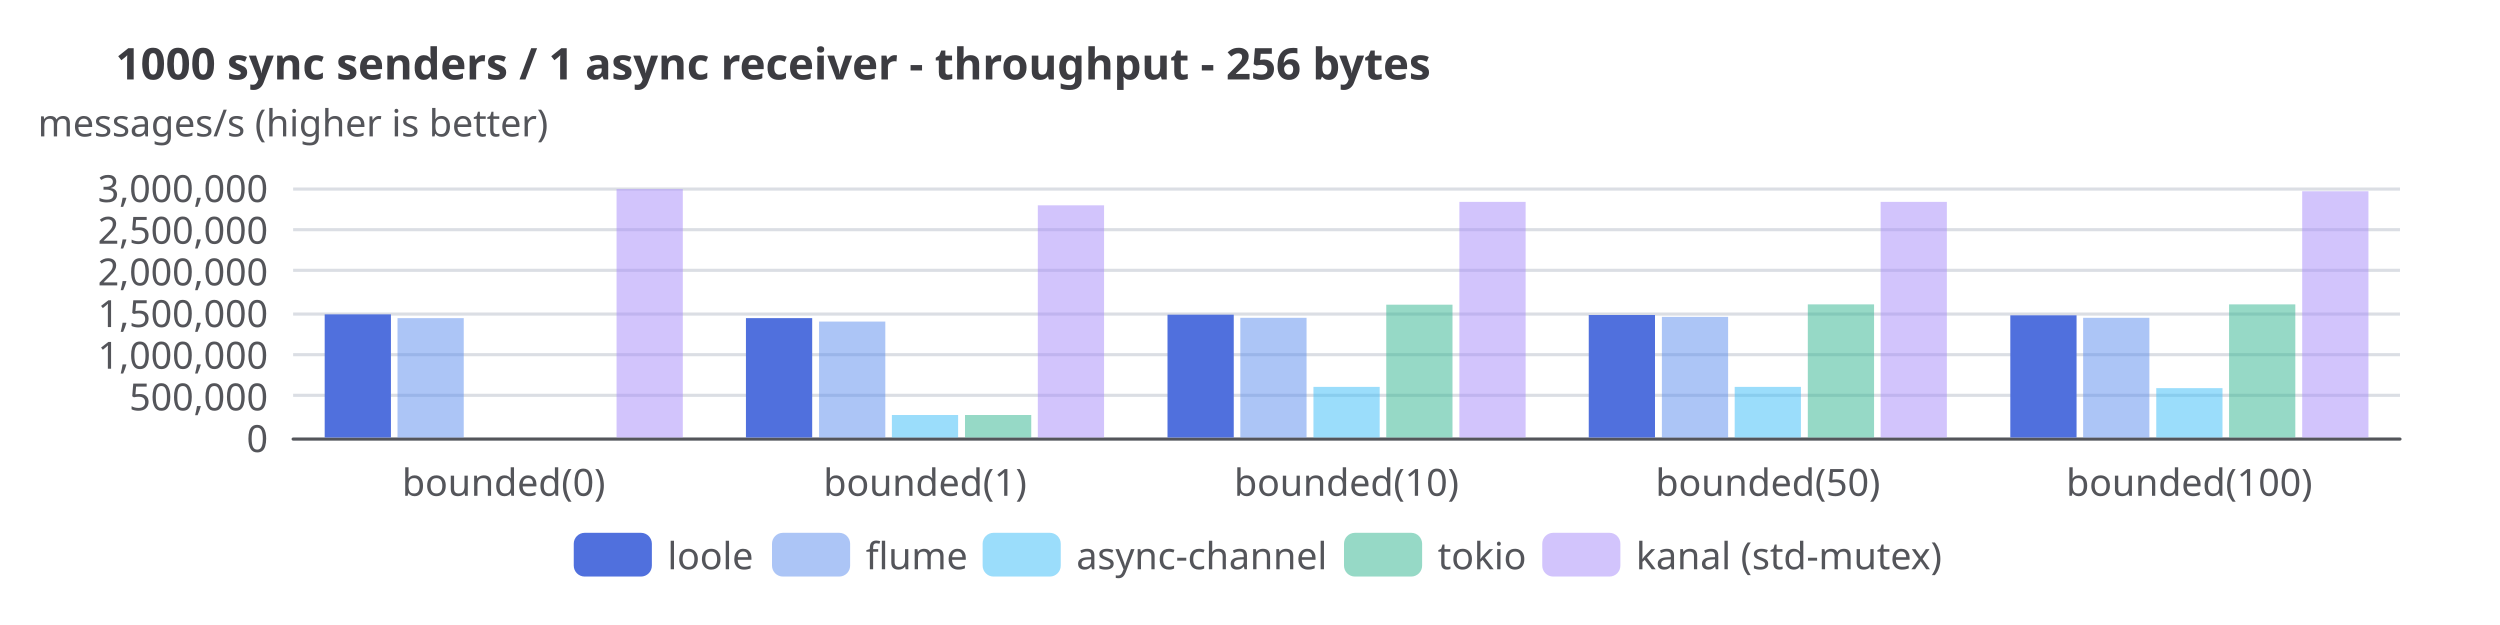
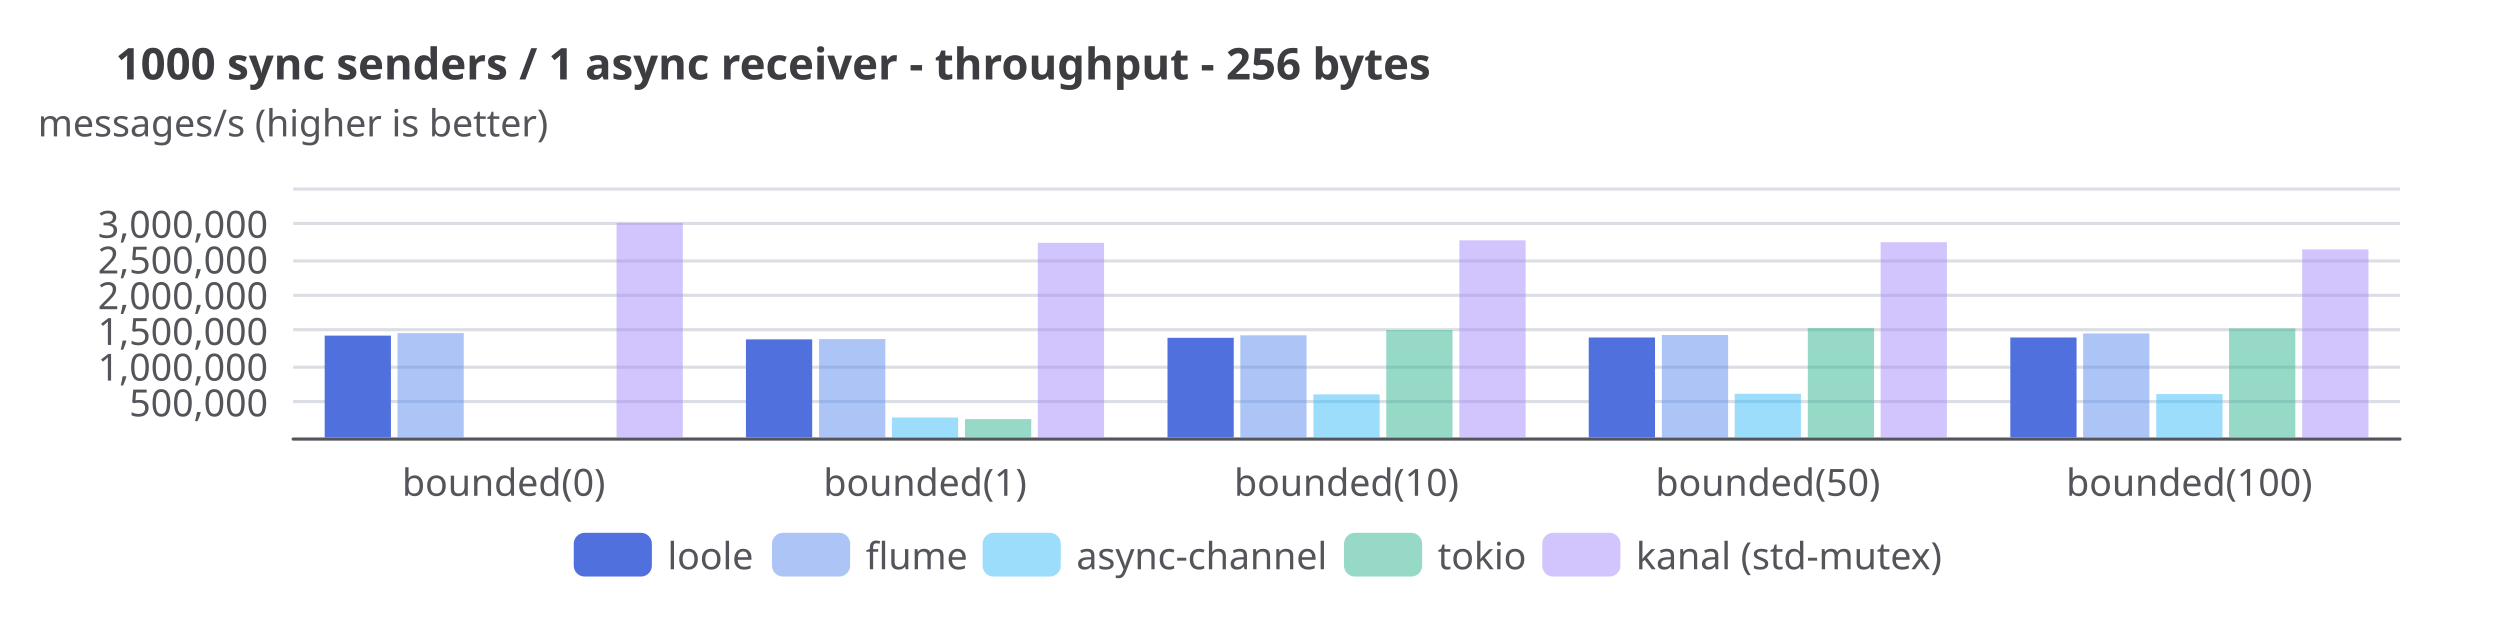
<svg xmlns="http://www.w3.org/2000/svg" width="800" height="200" version="1.1" baseProfile="full" viewBox="0 0 800 200">
  <rect width="800" height="200" x="0" y="0" fill="white" />
  <path d="M93.8 140.5L768 140.5" fill="none" pointer-events="visible" stroke="#dbdee4" class="zr3-cls-22" />
-   <path d="M93.8 126.5L768 126.5" fill="none" pointer-events="visible" stroke="#dbdee4" class="zr3-cls-22" />
-   <path d="M93.8 113.5L768 113.5" fill="none" pointer-events="visible" stroke="#dbdee4" class="zr3-cls-22" />
-   <path d="M93.8 100.5L768 100.5" fill="none" pointer-events="visible" stroke="#dbdee4" class="zr3-cls-22" />
-   <path d="M93.8 86.5L768 86.5" fill="none" pointer-events="visible" stroke="#dbdee4" class="zr3-cls-22" />
-   <path d="M93.8 73.5L768 73.5" fill="none" pointer-events="visible" stroke="#dbdee4" class="zr3-cls-22" />
+   <path d="M93.8 128.5L768 128.5" fill="none" pointer-events="visible" stroke="#dbdee4" class="zr3-cls-22" />
+   <path d="M93.8 117.5L768 117.5" fill="none" pointer-events="visible" stroke="#dbdee4" class="zr3-cls-22" />
+   <path d="M93.8 105.5L768 105.5" fill="none" pointer-events="visible" stroke="#dbdee4" class="zr3-cls-22" />
+   <path d="M93.8 94.5L768 94.5" fill="none" pointer-events="visible" stroke="#dbdee4" class="zr3-cls-22" />
+   <path d="M93.8 83.5L768 83.5" fill="none" pointer-events="visible" stroke="#dbdee4" class="zr3-cls-22" />
+   <path d="M93.8 71.5L768 71.5" fill="none" pointer-events="visible" stroke="#dbdee4" class="zr3-cls-22" />
  <path d="M93.8 60.5L768 60.5" fill="none" pointer-events="visible" stroke="#dbdee4" class="zr3-cls-22" />
  <text dominant-baseline="central" text-anchor="middle" style="font-size:12px;font-family:sans-serif;" xml:space="preserve" y="-6" transform="translate(93.76 45)" fill="#54555a">messages/s (higher is better)</text>
  <path d="M93.8 140.5L768 140.5" fill="none" pointer-events="visible" stroke="#54555a" stroke-linecap="round" class="zr3-cls-22" />
-   <text dominant-baseline="central" text-anchor="end" style="font-size:12px;font-family:sans-serif;" transform="translate(85.76 140)" fill="#54555a">0</text>
-   <text dominant-baseline="central" text-anchor="end" style="font-size:12px;font-family:sans-serif;" transform="translate(85.76 126.6667)" fill="#54555a">500,000</text>
-   <text dominant-baseline="central" text-anchor="end" style="font-size:12px;font-family:sans-serif;" transform="translate(85.76 113.3333)" fill="#54555a">1,000,000</text>
-   <text dominant-baseline="central" text-anchor="end" style="font-size:12px;font-family:sans-serif;" transform="translate(85.76 100)" fill="#54555a">1,500,000</text>
-   <text dominant-baseline="central" text-anchor="end" style="font-size:12px;font-family:sans-serif;" transform="translate(85.76 86.6667)" fill="#54555a">2,000,000</text>
-   <text dominant-baseline="central" text-anchor="end" style="font-size:12px;font-family:sans-serif;" transform="translate(85.76 73.3333)" fill="#54555a">2,500,000</text>
-   <text dominant-baseline="central" text-anchor="end" style="font-size:12px;font-family:sans-serif;" transform="translate(85.76 60)" fill="#54555a">3,000,000</text>
+   <text dominant-baseline="central" text-anchor="end" style="font-size:12px;font-family:sans-serif;" transform="translate(85.76 128.5714)" fill="#54555a">500,000</text>
+   <text dominant-baseline="central" text-anchor="end" style="font-size:12px;font-family:sans-serif;" transform="translate(85.76 117.1429)" fill="#54555a">1,000,000</text>
+   <text dominant-baseline="central" text-anchor="end" style="font-size:12px;font-family:sans-serif;" transform="translate(85.76 105.7143)" fill="#54555a">1,500,000</text>
+   <text dominant-baseline="central" text-anchor="end" style="font-size:12px;font-family:sans-serif;" transform="translate(85.76 94.2857)" fill="#54555a">2,000,000</text>
+   <text dominant-baseline="central" text-anchor="end" style="font-size:12px;font-family:sans-serif;" transform="translate(85.76 82.8571)" fill="#54555a">2,500,000</text>
+   <text dominant-baseline="central" text-anchor="end" style="font-size:12px;font-family:sans-serif;" transform="translate(85.76 71.4286)" fill="#54555a">3,000,000</text>
  <text dominant-baseline="central" text-anchor="middle" style="font-size:12px;font-family:sans-serif;" y="6" transform="translate(161.184 148)" fill="#54555a">bounded(0)</text>
  <text dominant-baseline="central" text-anchor="middle" style="font-size:12px;font-family:sans-serif;" y="6" transform="translate(296.032 148)" fill="#54555a">bounded(1)</text>
  <text dominant-baseline="central" text-anchor="middle" style="font-size:12px;font-family:sans-serif;" y="6" transform="translate(430.88 148)" fill="#54555a">bounded(10)</text>
  <text dominant-baseline="central" text-anchor="middle" style="font-size:12px;font-family:sans-serif;" y="6" transform="translate(565.728 148)" fill="#54555a">bounded(50)</text>
  <text dominant-baseline="central" text-anchor="middle" style="font-size:12px;font-family:sans-serif;" y="6" transform="translate(700.576 148)" fill="#54555a">bounded(100)</text>
-   <path d="M103.9 140l21.2 0l0 -39.4l-21.2 0Z" fill="#5070dd" ecmeta_series_index="0" ecmeta_data_index="0" ecmeta_ssr_type="chart" class="zr3-cls-23" />
-   <path d="M238.7 140l21.2 0l0 -38.2l-21.2 0Z" fill="#5070dd" ecmeta_series_index="0" ecmeta_data_index="1" ecmeta_ssr_type="chart" class="zr3-cls-23" />
-   <path d="M373.6 140l21.2 0l0 -39.3l-21.2 0Z" fill="#5070dd" ecmeta_series_index="0" ecmeta_data_index="2" ecmeta_ssr_type="chart" class="zr3-cls-23" />
-   <path d="M508.4 140l21.2 0l0 -39.2l-21.2 0Z" fill="#5070dd" ecmeta_series_index="0" ecmeta_data_index="3" ecmeta_ssr_type="chart" class="zr3-cls-23" />
-   <path d="M643.3 140l21.2 0l0 -39.1l-21.2 0Z" fill="#5070dd" ecmeta_series_index="0" ecmeta_data_index="4" ecmeta_ssr_type="chart" class="zr3-cls-23" />
-   <path d="M127.2 140l21.2 0l0 -38.2l-21.2 0Z" fill="rgb(91,141,239)" fill-opacity="0.5" ecmeta_series_index="1" ecmeta_data_index="0" ecmeta_ssr_type="chart" class="zr3-cls-24" />
-   <path d="M262.1 140l21.2 0l0 -37.1l-21.2 0Z" fill="rgb(91,141,239)" fill-opacity="0.5" ecmeta_series_index="1" ecmeta_data_index="1" ecmeta_ssr_type="chart" class="zr3-cls-24" />
-   <path d="M396.9 140l21.2 0l0 -38.3l-21.2 0Z" fill="rgb(91,141,239)" fill-opacity="0.5" ecmeta_series_index="1" ecmeta_data_index="2" ecmeta_ssr_type="chart" class="zr3-cls-24" />
-   <path d="M531.8 140l21.2 0l0 -38.6l-21.2 0Z" fill="rgb(91,141,239)" fill-opacity="0.5" ecmeta_series_index="1" ecmeta_data_index="3" ecmeta_ssr_type="chart" class="zr3-cls-24" />
-   <path d="M666.6 140l21.2 0l0 -38.3l-21.2 0Z" fill="rgb(91,141,239)" fill-opacity="0.5" ecmeta_series_index="1" ecmeta_data_index="4" ecmeta_ssr_type="chart" class="zr3-cls-24" />
-   <path d="M285.4 140l21.2 0l0 -7.2l-21.2 0Z" fill="rgb(56,189,248)" fill-opacity="0.5" ecmeta_series_index="2" ecmeta_data_index="1" ecmeta_ssr_type="chart" class="zr3-cls-25" />
-   <path d="M420.3 140l21.2 0l0 -16.2l-21.2 0Z" fill="rgb(56,189,248)" fill-opacity="0.5" ecmeta_series_index="2" ecmeta_data_index="2" ecmeta_ssr_type="chart" class="zr3-cls-25" />
-   <path d="M555.1 140l21.2 0l0 -16.2l-21.2 0Z" fill="rgb(56,189,248)" fill-opacity="0.5" ecmeta_series_index="2" ecmeta_data_index="3" ecmeta_ssr_type="chart" class="zr3-cls-25" />
-   <path d="M690 140l21.2 0l0 -15.8l-21.2 0Z" fill="rgb(56,189,248)" fill-opacity="0.5" ecmeta_series_index="2" ecmeta_data_index="4" ecmeta_ssr_type="chart" class="zr3-cls-25" />
-   <path d="M308.8 140l21.2 0l0 -7.2l-21.2 0Z" fill="rgb(47,181,142)" fill-opacity="0.5" ecmeta_series_index="3" ecmeta_data_index="1" ecmeta_ssr_type="chart" class="zr3-cls-26" />
-   <path d="M443.6 140l21.2 0l0 -42.5l-21.2 0Z" fill="rgb(47,181,142)" fill-opacity="0.5" ecmeta_series_index="3" ecmeta_data_index="2" ecmeta_ssr_type="chart" class="zr3-cls-26" />
-   <path d="M578.5 140l21.2 0l0 -42.6l-21.2 0Z" fill="rgb(47,181,142)" fill-opacity="0.5" ecmeta_series_index="3" ecmeta_data_index="3" ecmeta_ssr_type="chart" class="zr3-cls-26" />
-   <path d="M713.3 140l21.2 0l0 -42.6l-21.2 0Z" fill="rgb(47,181,142)" fill-opacity="0.5" ecmeta_series_index="3" ecmeta_data_index="4" ecmeta_ssr_type="chart" class="zr3-cls-26" />
-   <path d="M197.3 140l21.2 0l0 -79.5l-21.2 0Z" fill="rgb(167,139,250)" fill-opacity="0.5" ecmeta_series_index="4" ecmeta_data_index="0" ecmeta_ssr_type="chart" class="zr3-cls-27" />
-   <path d="M332.1 140l21.2 0l0 -74.3l-21.2 0Z" fill="rgb(167,139,250)" fill-opacity="0.5" ecmeta_series_index="4" ecmeta_data_index="1" ecmeta_ssr_type="chart" class="zr3-cls-27" />
-   <path d="M467 140l21.2 0l0 -75.4l-21.2 0Z" fill="rgb(167,139,250)" fill-opacity="0.5" ecmeta_series_index="4" ecmeta_data_index="2" ecmeta_ssr_type="chart" class="zr3-cls-27" />
-   <path d="M601.8 140l21.2 0l0 -75.4l-21.2 0Z" fill="rgb(167,139,250)" fill-opacity="0.5" ecmeta_series_index="4" ecmeta_data_index="3" ecmeta_ssr_type="chart" class="zr3-cls-27" />
-   <path d="M736.7 140l21.2 0l0 -78.8l-21.2 0Z" fill="rgb(167,139,250)" fill-opacity="0.5" ecmeta_series_index="4" ecmeta_data_index="4" ecmeta_ssr_type="chart" class="zr3-cls-27" />
+   <path d="M103.9 140l21.2 0l0 -32.6l-21.2 0Z" fill="#5070dd" ecmeta_series_index="0" ecmeta_data_index="0" ecmeta_ssr_type="chart" class="zr3-cls-23" />
+   <path d="M238.7 140l21.2 0l0 -31.4l-21.2 0Z" fill="#5070dd" ecmeta_series_index="0" ecmeta_data_index="1" ecmeta_ssr_type="chart" class="zr3-cls-23" />
+   <path d="M373.6 140l21.2 0l0 -31.9l-21.2 0Z" fill="#5070dd" ecmeta_series_index="0" ecmeta_data_index="2" ecmeta_ssr_type="chart" class="zr3-cls-23" />
+   <path d="M508.4 140l21.2 0l0 -32l-21.2 0Z" fill="#5070dd" ecmeta_series_index="0" ecmeta_data_index="3" ecmeta_ssr_type="chart" class="zr3-cls-23" />
+   <path d="M643.3 140l21.2 0l0 -32l-21.2 0Z" fill="#5070dd" ecmeta_series_index="0" ecmeta_data_index="4" ecmeta_ssr_type="chart" class="zr3-cls-23" />
+   <path d="M127.2 140l21.2 0l0 -33.4l-21.2 0Z" fill="rgb(91,141,239)" fill-opacity="0.5" ecmeta_series_index="1" ecmeta_data_index="0" ecmeta_ssr_type="chart" class="zr3-cls-24" />
+   <path d="M262.1 140l21.2 0l0 -31.5l-21.2 0Z" fill="rgb(91,141,239)" fill-opacity="0.5" ecmeta_series_index="1" ecmeta_data_index="1" ecmeta_ssr_type="chart" class="zr3-cls-24" />
+   <path d="M396.9 140l21.2 0l0 -32.7l-21.2 0Z" fill="rgb(91,141,239)" fill-opacity="0.5" ecmeta_series_index="1" ecmeta_data_index="2" ecmeta_ssr_type="chart" class="zr3-cls-24" />
+   <path d="M531.8 140l21.2 0l0 -32.8l-21.2 0Z" fill="rgb(91,141,239)" fill-opacity="0.5" ecmeta_series_index="1" ecmeta_data_index="3" ecmeta_ssr_type="chart" class="zr3-cls-24" />
+   <path d="M666.6 140l21.2 0l0 -33.3l-21.2 0Z" fill="rgb(91,141,239)" fill-opacity="0.5" ecmeta_series_index="1" ecmeta_data_index="4" ecmeta_ssr_type="chart" class="zr3-cls-24" />
+   <path d="M285.4 140l21.2 0l0 -6.4l-21.2 0Z" fill="rgb(56,189,248)" fill-opacity="0.5" ecmeta_series_index="2" ecmeta_data_index="1" ecmeta_ssr_type="chart" class="zr3-cls-25" />
+   <path d="M420.3 140l21.2 0l0 -13.8l-21.2 0Z" fill="rgb(56,189,248)" fill-opacity="0.5" ecmeta_series_index="2" ecmeta_data_index="2" ecmeta_ssr_type="chart" class="zr3-cls-25" />
+   <path d="M555.1 140l21.2 0l0 -14l-21.2 0Z" fill="rgb(56,189,248)" fill-opacity="0.5" ecmeta_series_index="2" ecmeta_data_index="3" ecmeta_ssr_type="chart" class="zr3-cls-25" />
+   <path d="M690 140l21.2 0l0 -13.9l-21.2 0Z" fill="rgb(56,189,248)" fill-opacity="0.5" ecmeta_series_index="2" ecmeta_data_index="4" ecmeta_ssr_type="chart" class="zr3-cls-25" />
+   <path d="M308.8 140l21.2 0l0 -5.9l-21.2 0Z" fill="rgb(47,181,142)" fill-opacity="0.5" ecmeta_series_index="3" ecmeta_data_index="1" ecmeta_ssr_type="chart" class="zr3-cls-26" />
+   <path d="M443.6 140l21.2 0l0 -34.4l-21.2 0Z" fill="rgb(47,181,142)" fill-opacity="0.5" ecmeta_series_index="3" ecmeta_data_index="2" ecmeta_ssr_type="chart" class="zr3-cls-26" />
+   <path d="M578.5 140l21.2 0l0 -35l-21.2 0Z" fill="rgb(47,181,142)" fill-opacity="0.5" ecmeta_series_index="3" ecmeta_data_index="3" ecmeta_ssr_type="chart" class="zr3-cls-26" />
+   <path d="M713.3 140l21.2 0l0 -34.9l-21.2 0Z" fill="rgb(47,181,142)" fill-opacity="0.5" ecmeta_series_index="3" ecmeta_data_index="4" ecmeta_ssr_type="chart" class="zr3-cls-26" />
+   <path d="M197.3 140l21.2 0l0 -68.7l-21.2 0Z" fill="rgb(167,139,250)" fill-opacity="0.5" ecmeta_series_index="4" ecmeta_data_index="0" ecmeta_ssr_type="chart" class="zr3-cls-27" />
+   <path d="M332.1 140l21.2 0l0 -62.3l-21.2 0Z" fill="rgb(167,139,250)" fill-opacity="0.5" ecmeta_series_index="4" ecmeta_data_index="1" ecmeta_ssr_type="chart" class="zr3-cls-27" />
+   <path d="M467 140l21.2 0l0 -63.1l-21.2 0Z" fill="rgb(167,139,250)" fill-opacity="0.5" ecmeta_series_index="4" ecmeta_data_index="2" ecmeta_ssr_type="chart" class="zr3-cls-27" />
+   <path d="M601.8 140l21.2 0l0 -62.5l-21.2 0Z" fill="rgb(167,139,250)" fill-opacity="0.5" ecmeta_series_index="4" ecmeta_data_index="3" ecmeta_ssr_type="chart" class="zr3-cls-27" />
+   <path d="M736.7 140l21.2 0l0 -60.2l-21.2 0Z" fill="rgb(167,139,250)" fill-opacity="0.5" ecmeta_series_index="4" ecmeta_data_index="4" ecmeta_ssr_type="chart" class="zr3-cls-27" />
  <path d="M-5 -5.5l442.8 0l0 25l-442.8 0Z" transform="translate(183.6 170.5)" fill="rgb(0,0,0)" fill-opacity="0" stroke="#b7b9be" stroke-width="0" class="zr3-cls-22" />
  <path d="M3.5 0L21.5 0A3.5 3.5 0 0 1 25 3.5L25 10.5A3.5 3.5 0 0 1 21.5 14L3.5 14A3.5 3.5 0 0 1 0 10.5L0 3.5A3.5 3.5 0 0 1 3.5 0Z" transform="translate(183.6 170.5)" fill="#5070dd" ecmeta_series_index="0" ecmeta_data_index="0" ecmeta_ssr_type="legend" ecmeta_silent="true" class="zr3-cls-22" />
  <text dominant-baseline="central" text-anchor="start" style="font-size:12px;font-family:sans-serif;" x="30" y="7" transform="translate(183.6 170.5)" fill="#54555a">loole</text>
  <path d="M0 0l55.4 0l0 14l-55.4 0Z" transform="translate(183.6 170.5)" fill="none" pointer-events="visible" ecmeta_series_index="0" ecmeta_data_index="0" ecmeta_ssr_type="legend" class="zr3-cls-28" />
  <path d="M3.5 0L21.5 0A3.5 3.5 0 0 1 25 3.5L25 10.5A3.5 3.5 0 0 1 21.5 14L3.5 14A3.5 3.5 0 0 1 0 10.5L0 3.5A3.5 3.5 0 0 1 3.5 0Z" transform="translate(247.04 170.5)" fill="rgb(91,141,239)" fill-opacity="0.5" ecmeta_series_index="1" ecmeta_data_index="1" ecmeta_ssr_type="legend" ecmeta_silent="true" class="zr3-cls-22" />
  <text dominant-baseline="central" text-anchor="start" style="font-size:12px;font-family:sans-serif;" x="30" y="7" transform="translate(247.04 170.5)" fill="#54555a">flume</text>
  <path d="M0 0l59.4 0l0 14l-59.4 0Z" transform="translate(247.04 170.5)" fill="none" pointer-events="visible" ecmeta_series_index="1" ecmeta_data_index="1" ecmeta_ssr_type="legend" class="zr3-cls-28" />
  <path d="M3.5 0L21.5 0A3.5 3.5 0 0 1 25 3.5L25 10.5A3.5 3.5 0 0 1 21.5 14L3.5 14A3.5 3.5 0 0 1 0 10.5L0 3.5A3.5 3.5 0 0 1 3.5 0Z" transform="translate(314.44 170.5)" fill="rgb(56,189,248)" fill-opacity="0.5" ecmeta_series_index="2" ecmeta_data_index="2" ecmeta_ssr_type="legend" ecmeta_silent="true" class="zr3-cls-22" />
  <text dominant-baseline="central" text-anchor="start" style="font-size:12px;font-family:sans-serif;" x="30" y="7" transform="translate(314.44 170.5)" fill="#54555a">async-channel</text>
  <path d="M0 0l107.6 0l0 14l-107.6 0Z" transform="translate(314.44 170.5)" fill="none" pointer-events="visible" ecmeta_series_index="2" ecmeta_data_index="2" ecmeta_ssr_type="legend" class="zr3-cls-28" />
  <path d="M3.5 0L21.5 0A3.5 3.5 0 0 1 25 3.5L25 10.5A3.5 3.5 0 0 1 21.5 14L3.5 14A3.5 3.5 0 0 1 0 10.5L0 3.5A3.5 3.5 0 0 1 3.5 0Z" transform="translate(430.08 170.5)" fill="rgb(47,181,142)" fill-opacity="0.5" ecmeta_series_index="3" ecmeta_data_index="3" ecmeta_ssr_type="legend" ecmeta_silent="true" class="zr3-cls-22" />
  <text dominant-baseline="central" text-anchor="start" style="font-size:12px;font-family:sans-serif;" x="30" y="7" transform="translate(430.08 170.5)" fill="#54555a">tokio</text>
  <path d="M0 0l55.4 0l0 14l-55.4 0Z" transform="translate(430.08 170.5)" fill="none" pointer-events="visible" ecmeta_series_index="3" ecmeta_data_index="3" ecmeta_ssr_type="legend" class="zr3-cls-28" />
  <path d="M3.5 0L21.5 0A3.5 3.5 0 0 1 25 3.5L25 10.5A3.5 3.5 0 0 1 21.5 14L3.5 14A3.5 3.5 0 0 1 0 10.5L0 3.5A3.5 3.5 0 0 1 3.5 0Z" transform="translate(493.52 170.5)" fill="rgb(167,139,250)" fill-opacity="0.5" ecmeta_series_index="4" ecmeta_data_index="4" ecmeta_ssr_type="legend" ecmeta_silent="true" class="zr3-cls-22" />
  <text dominant-baseline="central" text-anchor="start" style="font-size:12px;font-family:sans-serif;" xml:space="preserve" x="30" y="7" transform="translate(493.52 170.5)" fill="#54555a">kanal (std-mutex)</text>
  <path d="M0 0l122.9 0l0 14l-122.9 0Z" transform="translate(493.52 170.5)" fill="none" pointer-events="visible" ecmeta_series_index="4" ecmeta_data_index="4" ecmeta_ssr_type="legend" class="zr3-cls-28" />
  <path d="M-5 -5l395.3 0l0 24l-395.3 0Z" transform="translate(37 13)" fill="rgb(0,0,0)" fill-opacity="0" stroke="#3c3c41" stroke-width="0" class="zr3-cls-22" />
  <text dominant-baseline="central" text-anchor="start" style="font-size:14px;font-family:sans-serif;font-weight:bold;" xml:space="preserve" y="7" transform="translate(37 13)" fill="#3c3c41">1000 sync senders / 1 async receiver - throughput - 256 bytes</text>
  <style>
.zr3-cls-22:hover {
pointer-events:none;
}
.zr3-cls-23:hover {
cursor:pointer;
fill:rgba(88,123,243,1);
}
.zr3-cls-24:hover {
cursor:pointer;
fill:rgba(100,155,255,0.5);
}
.zr3-cls-25:hover {
cursor:pointer;
fill:rgba(61,207,255,0.5);
}
.zr3-cls-26:hover {
cursor:pointer;
fill:rgba(51,199,156,0.5);
}
.zr3-cls-27:hover {
cursor:pointer;
fill:rgba(183,152,255,0.5);
}
.zr3-cls-28:hover {
cursor:pointer;
fill:rgba(0,0,0,0);
}



</style>
</svg>
